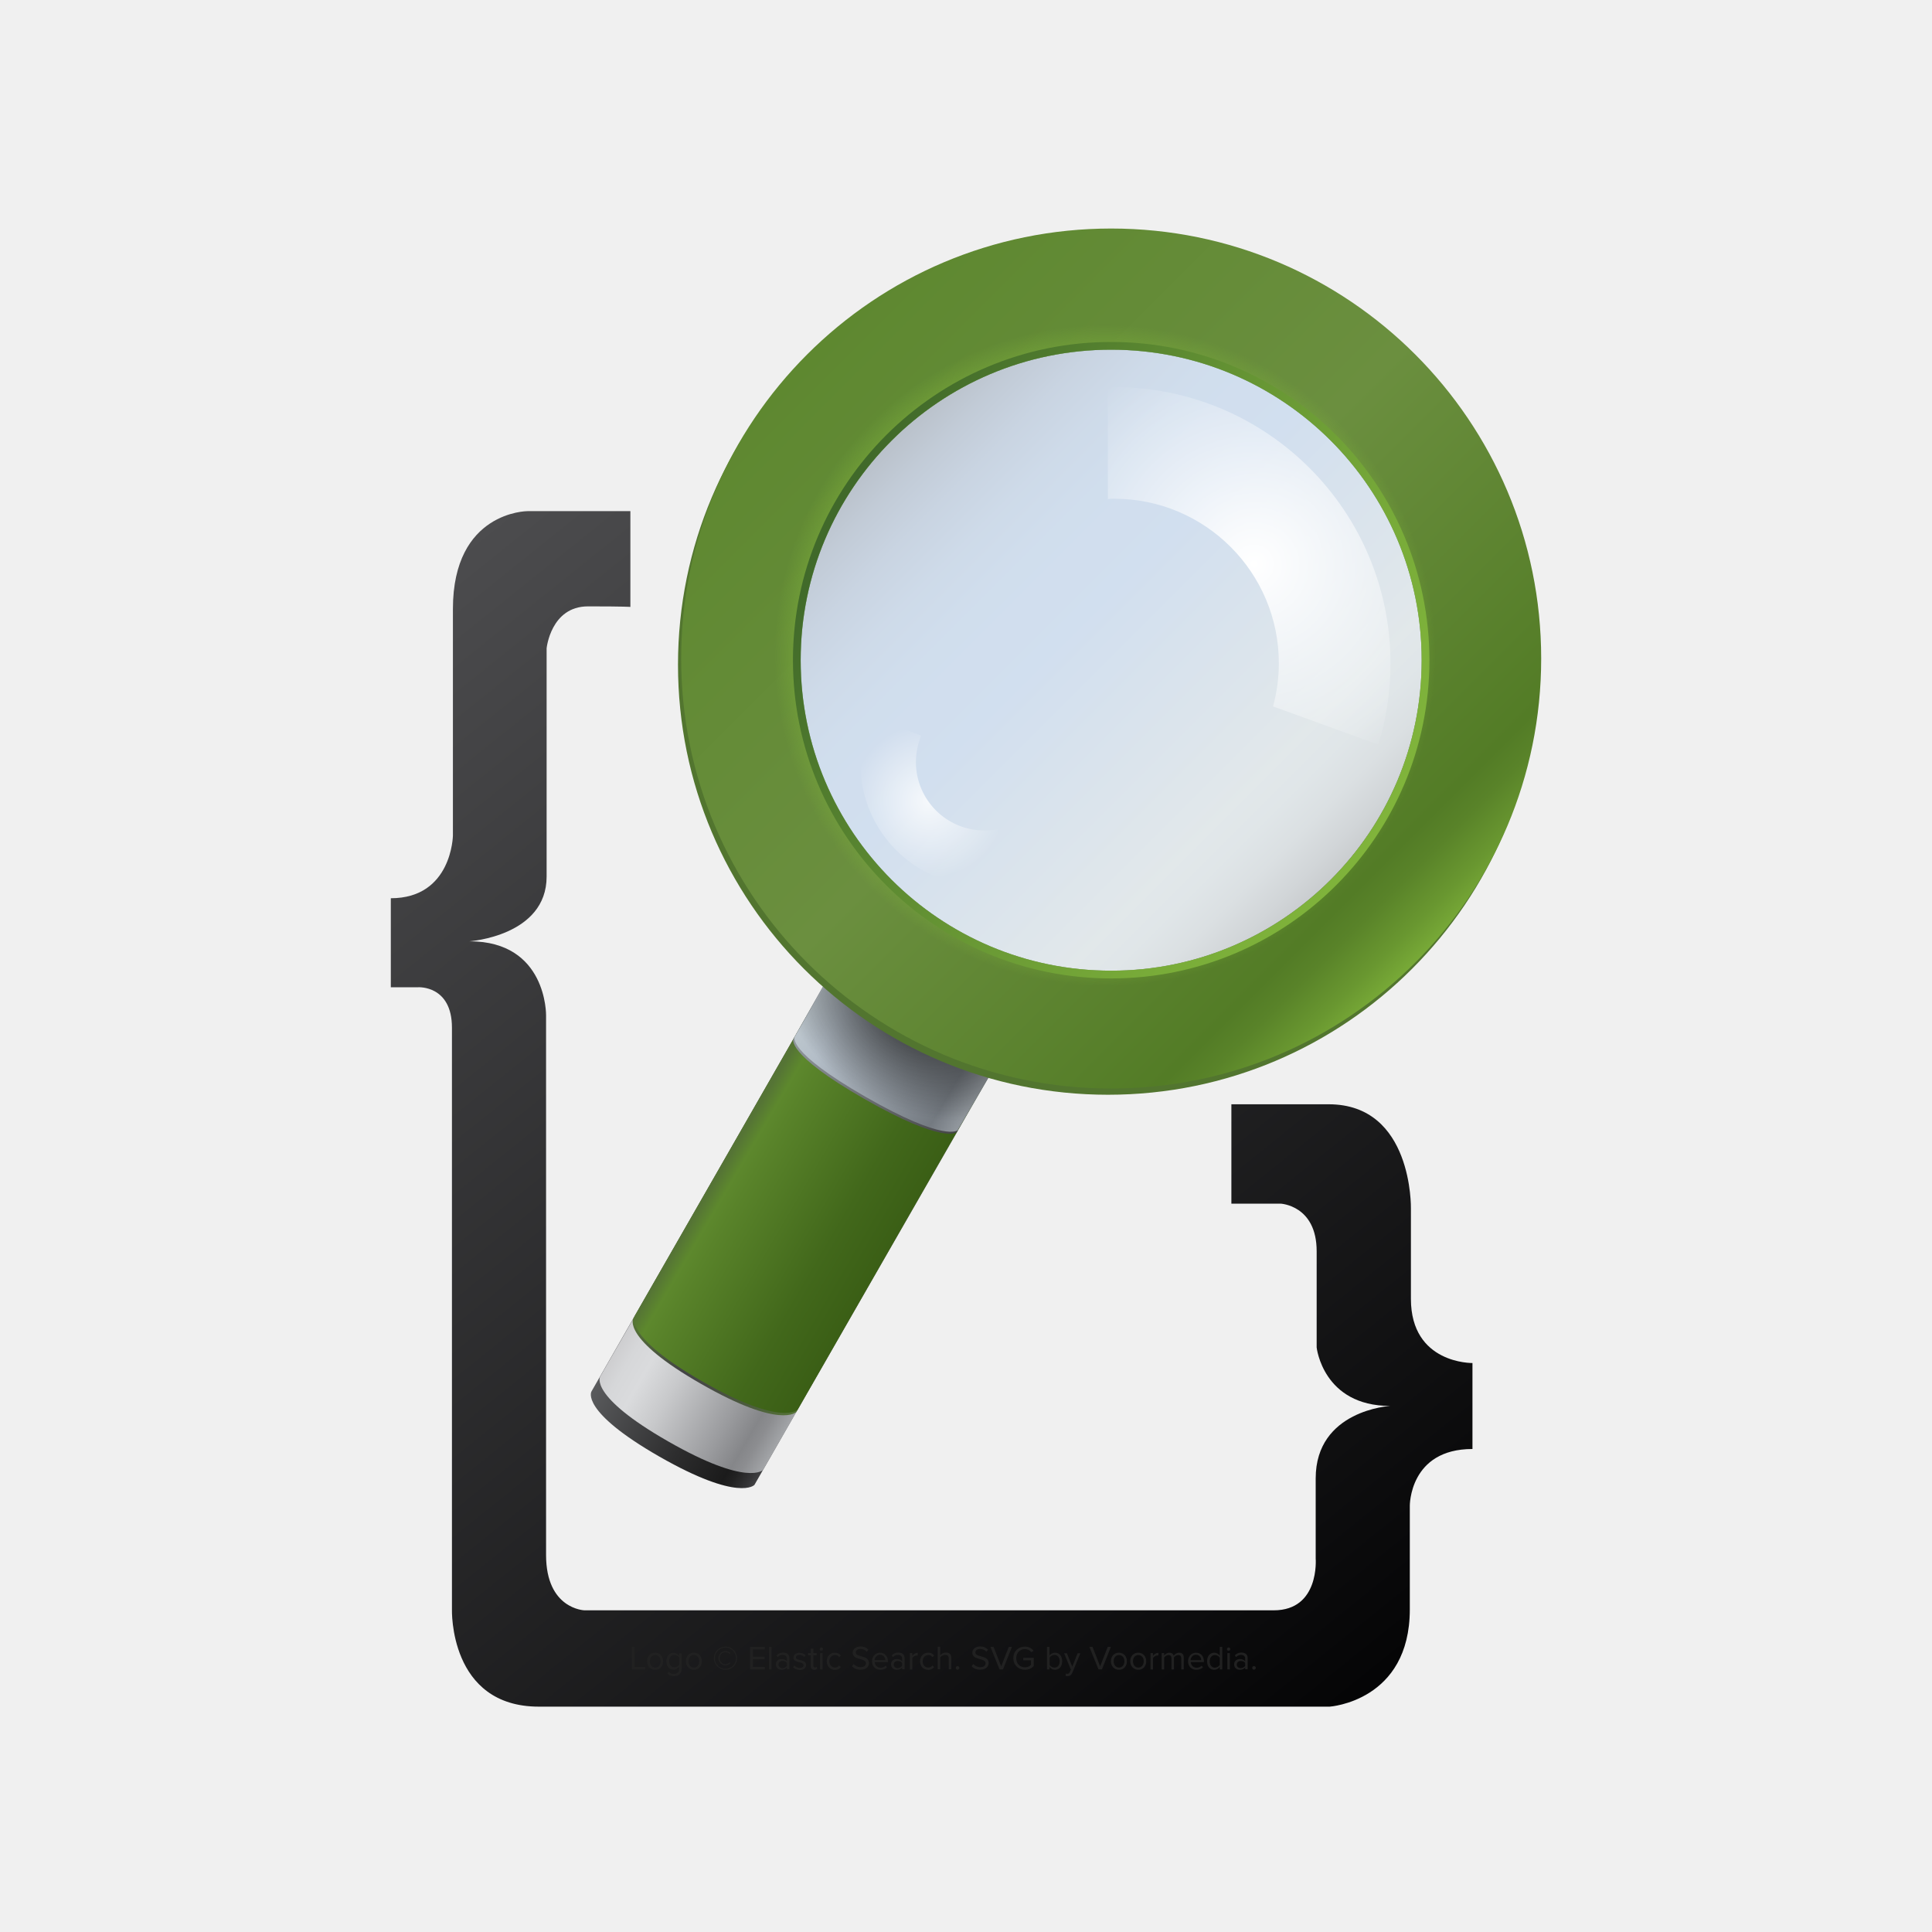
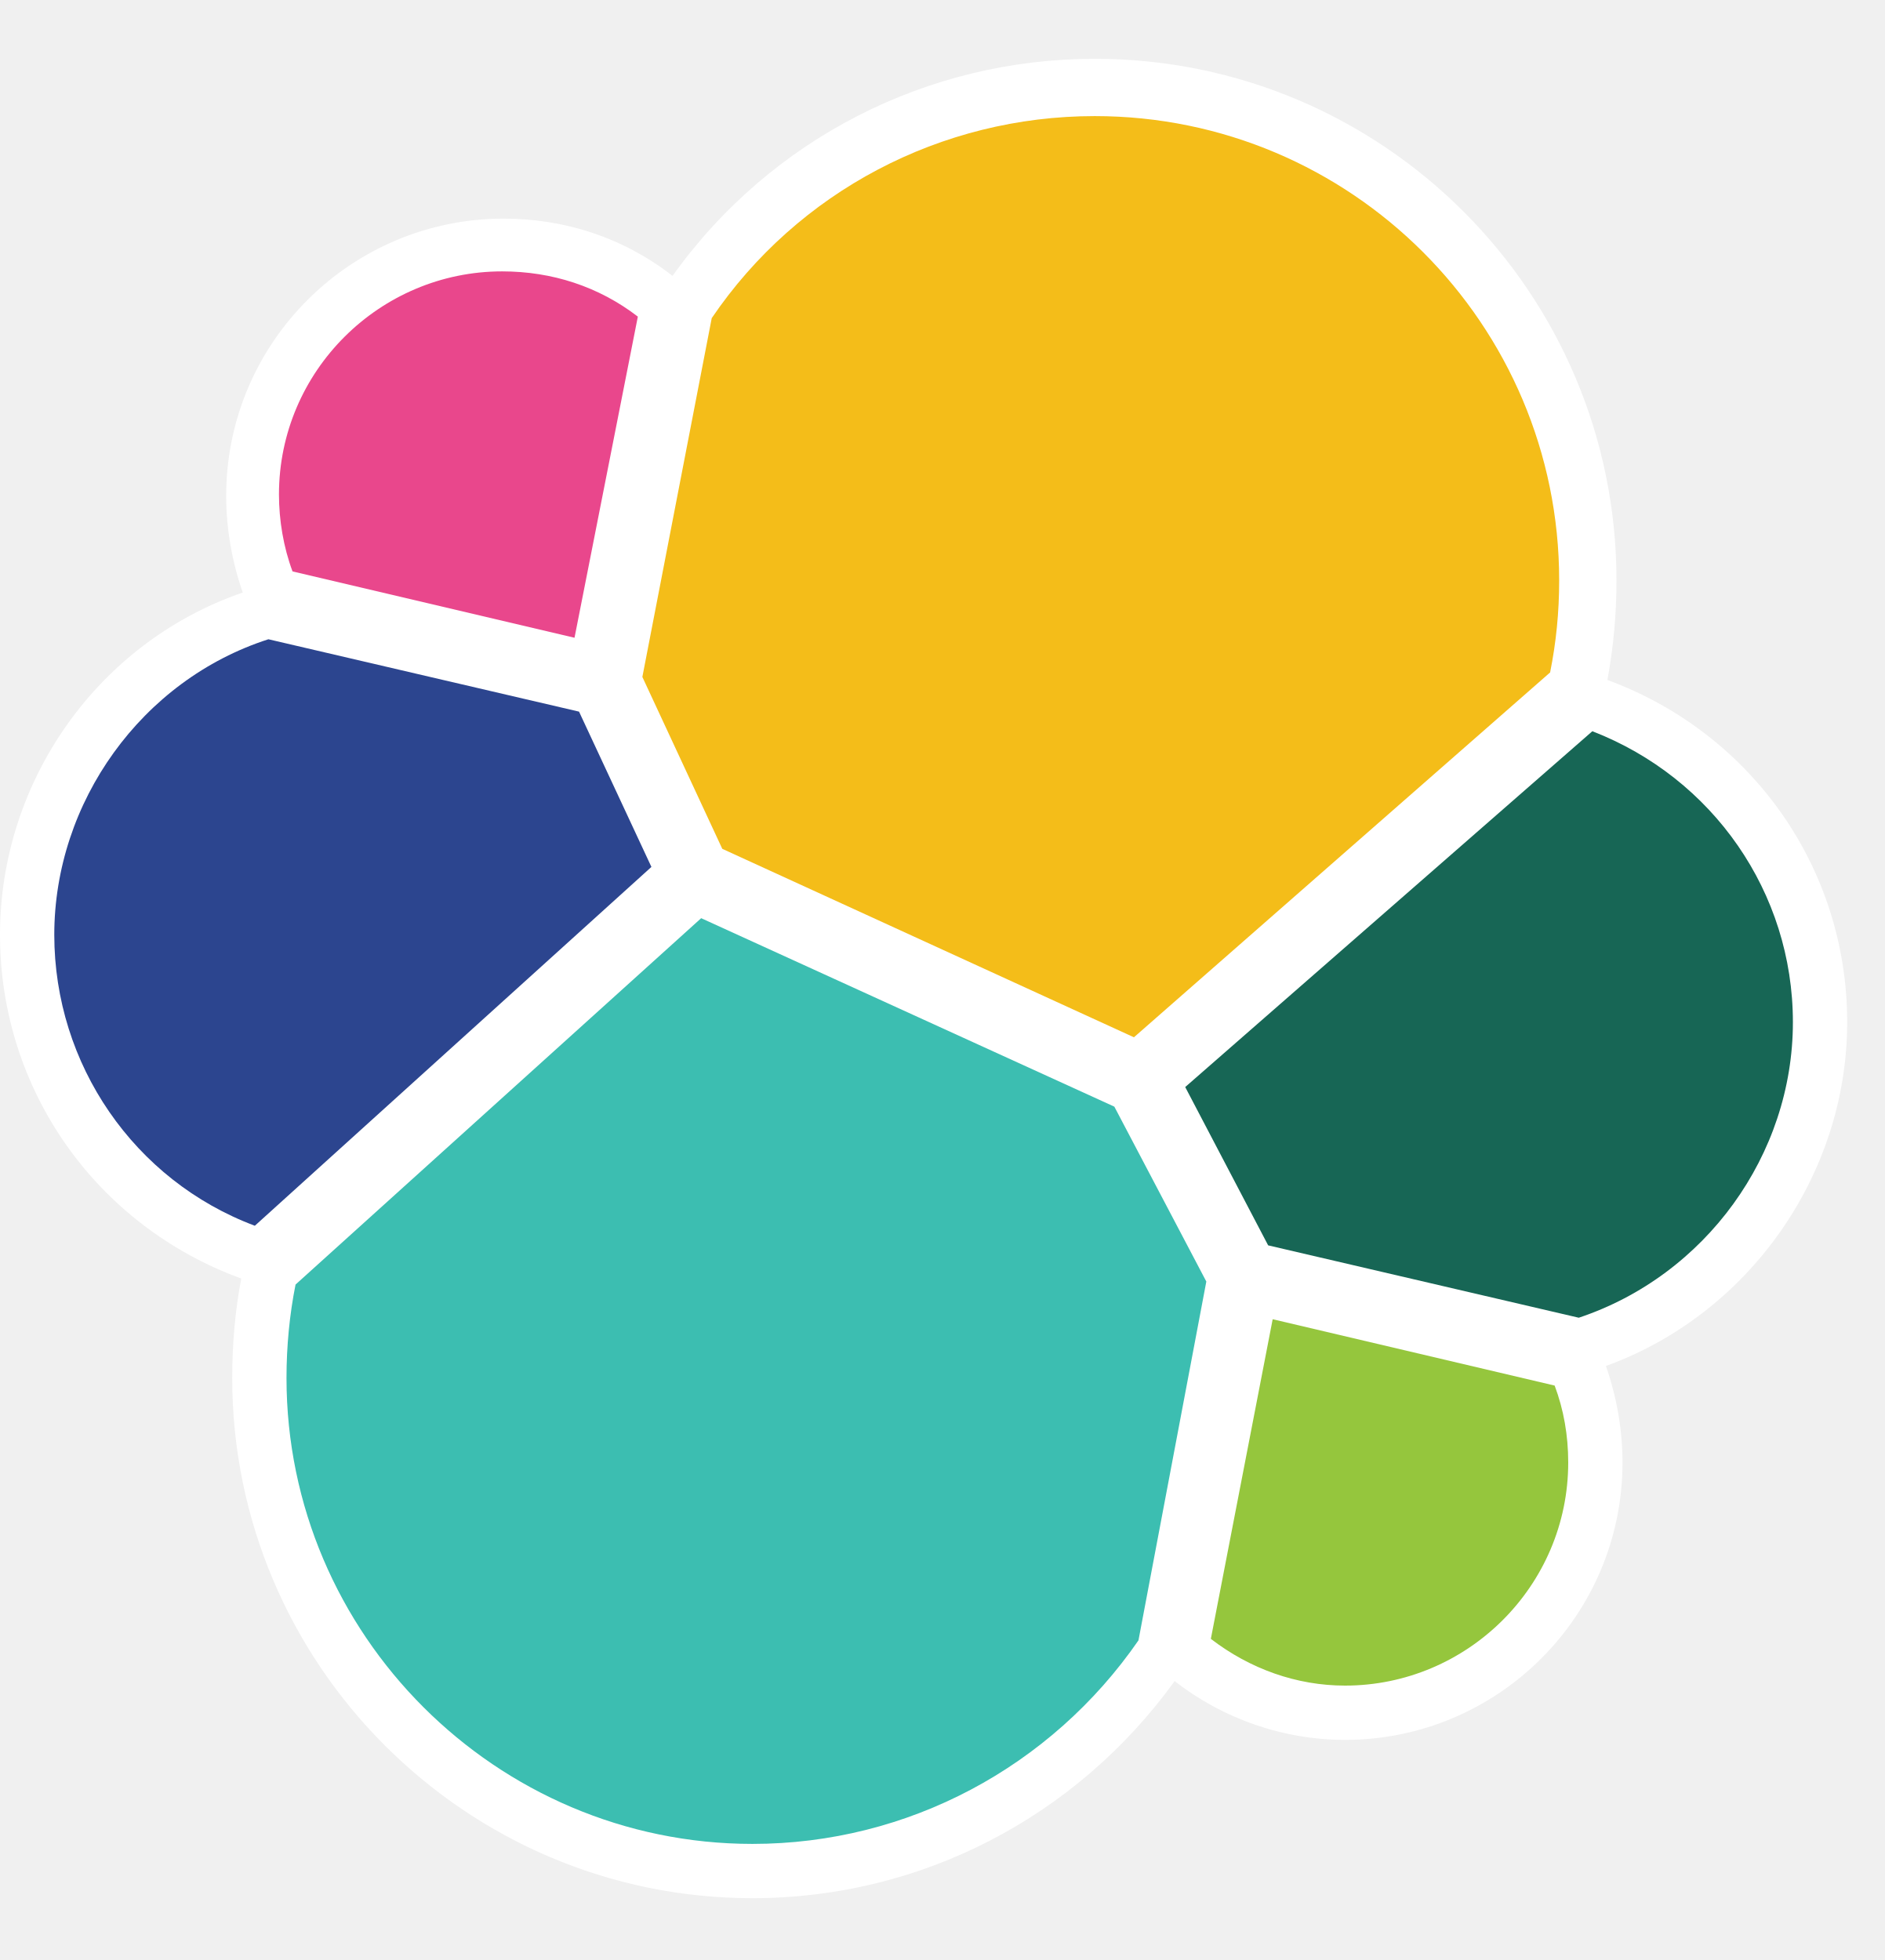
- <svg xmlns="http://www.w3.org/2000/svg" width="140" height="140" viewBox="0 0 140 140" enable-background="new 0 0 280 140">
-   <style type="text/css">
- 	.st0{fill:#52752F;}
- 	.st1{fill:#212121;}
- 	.st2{fill:url(#SVGID_2_);}
- 	.st3{fill:url(#SVGID_3_);}
- 	.st4{fill:url(#SVGID_4_);}
- 	.st5{fill:url(#SVGID_5_);}
- 	.st6{fill:url(#SVGID_6_);}
- 	.st7{fill:url(#SVGID_7_);}
- 	.st8{fill:url(#SVGID_8_);}
- 	.st9{fill:url(#SVGID_9_);}
- 	.st10{opacity:0.5;}
- 	.st11{opacity:0.8;}
- 	.st12{fill:#636363;}
- 	.st13{fill:url(#SVGID_10_);}
- 	.st14{fill:url(#SVGID_11_);}
- 	.st15{fill:url(#SVGID_13_);}
- 	.st16{fill:url(#SVGID_14_);}
- 	.st17{fill:url(#SVGID_16_);}
- 	.st18{fill:url(#SVGID_17_);}
- 	.st19{fill:url(#SVGID_18_);}
- 	.st20{fill:url(#SVGID_19_);}
- 	.st21{fill:url(#SVGID_20_);}
- 	.st22{fill:url(#SVGID_21_);}
- 	.st23{fill:url(#SVGID_22_);}
- 	.st24{fill:url(#SVGID_23_);}
- 	.st25{fill:url(#SVGID_24_);}
- 	.st26{fill:url(#SVGID_25_);}
- 	.st27{fill:url(#SVGID_27_);}
- 	.st28{fill:url(#SVGID_28_);}
- 	.st29{opacity:0.5;fill:url(#SVGID_12_);}
- 	.st30{opacity:0.5;fill:url(#SVGID_26_);}
- 	.st31{fill-rule:evenodd;clip-rule:evenodd;fill:url(#SVGID_15_);}
- 	.st32{fill-rule:evenodd;clip-rule:evenodd;fill:url(#SVGID_1_);}
- </style>
-   <g id="Layer_1">
-     <linearGradient id="SVGID_1_" gradientUnits="userSpaceOnUse" x1="23.627" y1="47.258" x2="90.677" y2="130.733">
-       <stop offset="0" stop-color="#4C4C4E" />
-       <stop offset="1" stop-color="#040405" />
-     </linearGradient>
-     <path class="st32" d="M45.68 43.98v-6.94h-7.46s-5.4 0-5.4 7.09v16.42s-.07 4.54-4.5 4.54v6.45h1.99s2.44-.15 2.44 2.93v42.15s-.23 7.05 6.3 7.05h57.3s5.81-.38 5.81-7.05v-7.5s-.04-4.12 4.54-4.12v-6.23s-4.46.08-4.46-4.65v-6.56s.15-7.54-5.96-7.54h-7.05v7.2h3.56s2.62.11 2.62 3.45v6.97s.45 4.24 5.33 4.24c0 0-5.4.3-5.4 5.25v5.81s.3 3.75-3.04 3.75H42.35s-2.78-.08-2.78-4.01V73.57s.08-5.36-5.55-5.36c0 0 5.59-.38 5.59-4.69V46.98s.3-3.04 3-3.04 3.07.04 3.07.04z" />
-     <linearGradient id="SVGID_2_" gradientUnits="userSpaceOnUse" x1="52.964" y1="83.422" x2="64.889" y2="90.397">
-       <stop offset="0" stop-color="#5A5B5D" />
-       <stop offset=".554" stop-color="#2D2D2E" />
-       <stop offset=".834" stop-color="#1B1B1B" />
-       <stop offset=".883" stop-color="#222" />
-       <stop offset=".954" stop-color="#343436" />
-       <stop offset="1" stop-color="#444446" />
-     </linearGradient>
-     <path class="st2" d="M54.67 107.6s-1.1 1.26-6.89-2.05c-5.79-3.32-4.92-4.72-4.92-4.72l20.74-36.2 11.81 6.77-20.74 36.2z" />
-     <linearGradient id="SVGID_3_" gradientUnits="userSpaceOnUse" x1="50.86" y1="87.203" x2="62.736" y2="94.149" gradientTransform="matrix(.998 .004 .004 .994 2.064 -3.614)">
-       <stop offset="0" stop-color="#CECED0" />
-       <stop offset=".085" stop-color="#D6D7D9" />
-       <stop offset=".193" stop-color="#DADBDD" />
-       <stop offset=".361" stop-color="#C8C9CB" />
-       <stop offset=".697" stop-color="#9A9B9E" />
-       <stop offset=".834" stop-color="#858689" />
-       <stop offset=".889" stop-color="#8C8D90" />
-       <stop offset=".97" stop-color="#9FA1A4" />
-       <stop offset="1" stop-color="#A8AAAD" />
-     </linearGradient>
-     <path class="st3" d="M55.3 106.51s-1.1 1.25-6.88-2.06c-5.79-3.31-4.93-4.7-4.93-4.7L63.27 65.3l11.81 6.77-19.78 34.44z" />
-     <linearGradient id="SVGID_4_" gradientUnits="userSpaceOnUse" x1="42.433" y1="101.827" x2="54.307" y2="108.773" gradientTransform="matrix(1.005 -.008 -.008 1.014 12.711 -22.151)">
-       <stop offset="0" stop-color="#557435" />
-       <stop offset=".205" stop-color="#4B573F" />
-       <stop offset=".368" stop-color="#444446" />
-       <stop offset=".54" stop-color="#474B43" />
-       <stop offset=".792" stop-color="#4D5F3D" />
-       <stop offset="1" stop-color="#557435" />
-     </linearGradient>
-     <path class="st4" d="M57.71 102.31s-1.12 1.29-6.91-2.03c-5.79-3.31-4.91-4.74-4.91-4.74L63.6 64.63l11.81 6.77-17.7 30.91z" />
-     <linearGradient id="SVGID_5_" gradientUnits="userSpaceOnUse" x1="40.671" y1="104.946" x2="52.497" y2="111.864" gradientTransform="matrix(1.004 -.006 -.006 1.011 13.709 -23.855)">
-       <stop offset="0" stop-color="#557435" />
-       <stop offset=".076" stop-color="#5D882D" />
-       <stop offset=".158" stop-color="#59832A" />
-       <stop offset=".688" stop-color="#42681B" />
-       <stop offset="1" stop-color="#3A5E15" />
-     </linearGradient>
-     <path class="st5" d="M57.8 102.14s-1.12 1.28-6.9-2.03c-5.79-3.31-4.91-4.74-4.91-4.74l16.19-28.21 11.81 6.77-16.19 28.21z" />
-     <linearGradient id="SVGID_6_" gradientUnits="userSpaceOnUse" x1="-251.417" y1="614.739" x2="-239.621" y2="621.639" gradientTransform="matrix(.938 .109 .109 .81 229.108 -399.865)">
-       <stop offset="0" stop-color="#90969C" />
-       <stop offset="1" stop-color="#444446" />
-     </linearGradient>
-     <path class="st6" d="M69.32 82.04s-.9.9-6.69-2.41c-5.79-3.32-5.13-4.36-5.13-4.36l5.58-9.91 11.81 6.77-5.57 9.91z" />
-     <linearGradient id="SVGID_7_" gradientUnits="userSpaceOnUse" x1="-253.082" y1="617.985" x2="-241.436" y2="624.797" gradientTransform="matrix(.937 .11 .11 .807 229.266 -400.131)">
-       <stop offset="0" stop-color="#BCC6CD" />
-       <stop offset=".156" stop-color="#B4BEC8" />
-       <stop offset=".874" stop-color="#747A81" />
-       <stop offset="1" stop-color="#90969C" />
-     </linearGradient>
-     <path class="st7" d="M69.4 81.9s-.9.9-6.68-2.42-5.13-4.35-5.13-4.35l5.78-9.89 11.81 6.77-5.78 9.89z" />
-     <radialGradient id="SVGID_8_" cx="-246.755" cy="620.197" r="10.398" gradientTransform="matrix(.895 .444 -.278 .635 459.56 -211.115)" gradientUnits="userSpaceOnUse">
-       <stop offset="0" stop-color="#1B1B1B" stop-opacity=".9" />
-       <stop offset="1" stop-color="#1B1B1B" stop-opacity="0" />
-     </radialGradient>
-     <path class="st8" d="M69.4 81.9s-.9.9-6.68-2.42-5.13-4.35-5.13-4.35l6.25-10.66 11.81 6.77L69.4 81.9z" />
-     <path class="st0" d="M80.29 17.01c-17.21 0-31.16 13.95-31.16 31.16s13.95 31.16 31.16 31.16 31.16-13.95 31.16-31.16c.01-17.21-13.95-31.16-31.16-31.16zm.23 53.33c-12.43 0-22.5-10.07-22.5-22.5s10.07-22.5 22.5-22.5 22.5 10.07 22.5 22.5c0 12.42-10.07 22.5-22.5 22.5z" />
-     <linearGradient id="SVGID_9_" gradientUnits="userSpaceOnUse" x1="58.484" y1="25.69" x2="104.722" y2="71.928">
-       <stop offset="0" stop-color="#5E8830" />
-       <stop offset=".461" stop-color="#6B8F3F" />
-       <stop offset=".85" stop-color="#537C26" />
-       <stop offset=".879" stop-color="#598329" />
-       <stop offset=".923" stop-color="#699730" />
-       <stop offset=".97" stop-color="#80B43B" />
-     </linearGradient>
-     <path class="st9" d="M80.52 16.56c-17.21 0-31.16 13.95-31.16 31.16s13.95 31.16 31.16 31.16 31.16-13.95 31.16-31.16-13.95-31.16-31.16-31.16zm0 53.78c-12.43 0-22.5-10.07-22.5-22.5s10.07-22.5 22.5-22.5 22.5 10.07 22.5 22.5c0 12.42-10.07 22.5-22.5 22.5z" />
-     <radialGradient id="SVGID_10_" cx="80.069" cy="47.5" r="31.162" gradientUnits="userSpaceOnUse">
-       <stop offset=".631" stop-color="#80B43B" />
-       <stop offset=".769" stop-color="#80B43B" stop-opacity="0" />
-     </radialGradient>
-     <path class="st13" d="M80.07 16.34c-17.21 0-31.16 13.95-31.16 31.16s13.95 31.16 31.16 31.16 31.16-13.95 31.16-31.16-13.95-31.16-31.16-31.16zm.45 54c-12.43 0-22.5-10.07-22.5-22.5s10.07-22.5 22.5-22.5 22.5 10.07 22.5 22.5c0 12.42-10.07 22.5-22.5 22.5z" />
-     <linearGradient id="SVGID_11_" gradientUnits="userSpaceOnUse" x1="60.532" y1="36.815" x2="100.929" y2="59.095">
-       <stop offset=".007" stop-color="#40692A" />
-       <stop offset=".104" stop-color="#49732C" />
-       <stop offset=".486" stop-color="#679634" />
-       <stop offset=".798" stop-color="#79AC39" />
-       <stop offset="1" stop-color="#80B43B" />
-     </linearGradient>
-     <path class="st14" d="M80.52 24.78c-12.74 0-23.06 10.33-23.06 23.06S67.78 70.9 80.52 70.9s23.06-10.33 23.06-23.06-10.32-23.06-23.06-23.06zm0 45.56c-12.43 0-22.5-10.07-22.5-22.5s10.07-22.5 22.5-22.5 22.5 10.07 22.5 22.5c0 12.42-10.07 22.5-22.5 22.5z" />
-     <linearGradient id="SVGID_12_" gradientUnits="userSpaceOnUse" x1="63.194" y1="30.513" x2="97.962" y2="65.281">
-       <stop offset=".005" stop-color="#768290" />
-       <stop offset=".035" stop-color="#8190A2" />
-       <stop offset=".093" stop-color="#93A6BD" />
-       <stop offset=".155" stop-color="#A1B7D2" />
-       <stop offset=".224" stop-color="#ABC4E1" />
-       <stop offset=".305" stop-color="#B0CBEA" />
-       <stop offset=".427" stop-color="#B2CDED" />
-       <stop offset=".776" stop-color="#D3DFE4" />
-       <stop offset=".825" stop-color="#CFDBE0" />
-       <stop offset=".875" stop-color="#C5CFD4" />
-       <stop offset=".925" stop-color="#B2BABF" />
-       <stop offset=".975" stop-color="#999EA3" />
-       <stop offset="1" stop-color="#8A8D92" />
-     </linearGradient>
-     <circle class="st29" cx="80.52" cy="47.84" r="22.5" />
-     <radialGradient id="SVGID_13_" cx="90.869" cy="40.863" r="16.639" gradientUnits="userSpaceOnUse">
-       <stop offset="0" stop-color="#fff" />
-       <stop offset="1" stop-color="#fff" stop-opacity="0" />
-     </radialGradient>
-     <path class="st15" d="M80.74 36.14c6.59 0 11.93 5.34 11.93 11.92 0 1.08-.15 2.13-.42 3.13l7.63 2.77c.57-1.86.88-3.84.88-5.89 0-11.06-8.97-20.02-20.03-20.02h-.45v8.11c.16-.02.31-.02.46-.02z" />
-     <g class="st11">
-       <radialGradient id="SVGID_14_" cx="67.328" cy="58.032" r="5.608" gradientUnits="userSpaceOnUse">
-         <stop offset="0" stop-color="#fff" />
-         <stop offset="1" stop-color="#fff" stop-opacity="0" />
-       </radialGradient>
-       <path class="st16" d="M71.33 60.18c-2.74 0-4.96-2.22-4.96-4.96 0-.68.14-1.33.38-1.91l-3.69-1.45c-.46 1.07-.71 2.25-.71 3.49 0 4.89 3.97 8.86 8.86 8.86.37 0 .74-.03 1.1-.07v-4.05c-.32.06-.64.09-.98.09z" />
+ <svg xmlns="http://www.w3.org/2000/svg" version="1.1" x="0px" y="0px" viewBox="0 0 125 130" preserveAspectRatio="xMinYMin meet" enable-background="new 0 0 125 130" xml:space="preserve">
+   <g>
+     <g>
+       <path fill="#FFFFFF" d="M122.5,67.8c0-10.3-6.4-19.2-15.9-22.7c0.4-2.2,0.6-4.3,0.6-6.6c0-19.1-15.5-34.6-34.6-34.6        c-11.1,0-21.5,5.3-28,14.4c-3.2-2.5-7.1-3.8-11.2-3.8c-10.1,0-18.4,8.2-18.4,18.4c0,2.2,0.4,4.4,1.1,6.4C6.5,42.6,0,51.8,0,62        c0,10.3,6.4,19.3,16,22.8c-0.4,2.1-0.6,4.3-0.6,6.6c0,19,15.5,34.5,34.5,34.5c11.2,0,21.5-5.4,28-14.4c3.2,2.5,7.2,3.9,11.3,3.9        c10.1,0,18.4-8.2,18.4-18.4c0-2.2-0.4-4.4-1.1-6.4C115.9,87.2,122.5,78,122.5,67.8z" />
+       <g>
+         <path fill="#F4BD19" d="M47.9,56.3l27.3,12.5l27.6-24.2c0.4-2,0.6-4,0.6-6.1c0-17-13.8-30.8-30.8-30.8c-10.2,0-19.7,5-25.4,13.4         l-4.6,23.8L47.9,56.3z" />
+       </g>
+       <g>
+         <path fill="#3CBEB1" d="M19.6,85.2c-0.4,2-0.6,4.1-0.6,6.2c0,17,13.9,30.9,30.9,30.9c10.3,0,19.8-5.1,25.6-13.5L80,85l-6.1-11.6         L46.5,60.9L19.6,85.2z" />
+       </g>
+       <g>
+         <path fill="#E9478C" d="M19.4,37.9l18.7,4.4L42.3,21c-2.6-2-5.7-3-9-3c-8.1,0-14.8,6.6-14.8,14.8C18.5,34.5,18.8,36.3,19.4,37.9z         " />
+       </g>
+       <g>
+         <path fill="#2C458F" d="M17.8,42.4C9.4,45.1,3.6,53.2,3.6,62c0,8.6,5.3,16.3,13.3,19.3l26.3-23.8l-4.8-10.3L17.8,42.4z" />
+       </g>
+       <g>
+         <path fill="#95C63D" d="M80.3,108.7c2.6,2,5.7,3.1,8.9,3.1c8.1,0,14.8-6.6,14.8-14.8c0-1.8-0.3-3.5-0.9-5.1l-18.7-4.4L80.3,108.7         z" />
+       </g>
+       <g>
+         <path fill="#176655" d="M84.1,82.6l20.6,4.8c8.4-2.8,14.2-10.8,14.2-19.6c0-8.6-5.3-16.2-13.3-19.3l-27,23.6L84.1,82.6z" />
+       </g>
    </g>
-     <path class="st1" d="M45.79 120.97v-1.63h.2v1.45h.76v.18h-.96zM46.89 120.38c0-.34.22-.62.58-.62s.58.28.58.62-.21.62-.57.62-.59-.28-.59-.62zm.98 0c0-.24-.14-.45-.39-.45s-.39.21-.39.45c0 .24.14.46.39.46s.39-.22.39-.46zM48.36 121.27l.09-.13c.1.11.21.16.38.16.2 0 .38-.1.38-.34v-.18c-.09.12-.23.21-.4.21-.31 0-.52-.23-.52-.61s.21-.61.52-.61c.16 0 .3.08.4.21v-.18h.18v1.16c0 .37-.28.5-.56.5-.19-.01-.33-.05-.47-.19zm.86-.64v-.52c-.07-.1-.21-.19-.35-.19-.24 0-.38.19-.38.45s.14.45.38.45c.14 0 .28-.09.35-.19zM49.7 120.38c0-.34.22-.62.58-.62s.58.28.58.62-.22.62-.58.62-.58-.28-.58-.62zm.97 0c0-.24-.14-.45-.39-.45s-.39.21-.39.45c0 .24.14.46.39.46s.39-.22.39-.46zM52.57 121c-.46 0-.84-.38-.84-.84 0-.47.38-.84.84-.84.47 0 .84.38.84.84 0 .46-.38.84-.84.84zm0-1.61c-.42 0-.77.34-.77.77 0 .42.35.77.77.77.42 0 .77-.35.77-.77-.01-.43-.35-.77-.77-.77zm.36 1.13c-.09.1-.21.16-.36.16-.28 0-.51-.23-.51-.52s.23-.52.51-.52c.15 0 .27.06.36.16l-.06.06c-.06-.09-.18-.14-.3-.14-.22 0-.42.18-.42.44s.2.44.42.44c.12 0 .23-.06.3-.14l.06.06zM54.35 120.97v-1.63h1.07v.18h-.86v.53h.85v.18h-.85v.56h.86v.18h-1.07zM55.73 120.97v-1.63h.18v1.63h-.18zM57.02 120.97v-.13c-.1.11-.23.16-.39.16-.2 0-.41-.13-.41-.39 0-.27.21-.39.41-.39.16 0 .3.05.39.16v-.21c0-.16-.13-.25-.3-.25-.14 0-.26.05-.36.16l-.09-.13c.13-.13.28-.2.47-.2.25 0 .46.11.46.4v.81h-.18zm0-.25v-.22c-.07-.1-.2-.14-.32-.14-.17 0-.29.11-.29.26 0 .15.12.26.29.26.12-.01.25-.06.32-.16zM57.47 120.82l.09-.13c.08.09.23.17.39.17.18 0 .28-.08.28-.2 0-.29-.73-.11-.73-.55 0-.19.16-.34.44-.34.2 0 .34.08.44.17l-.09.13c-.07-.08-.2-.15-.35-.15-.16 0-.26.08-.26.19 0 .26.73.09.73.55 0 .2-.16.36-.46.36-.2-.02-.36-.08-.48-.2zM58.75 120.72v-.77h-.2v-.16h.2v-.32h.19v.32h.24v.16h-.24v.73c0 .09.04.15.12.15.05 0 .1-.03.12-.05l.05.14c-.05.04-.11.08-.22.08-.18 0-.26-.1-.26-.28zM59.4 119.5c0-.07.06-.12.12-.12s.12.06.12.12-.05.12-.12.12-.12-.05-.12-.12zm.03 1.47v-1.18h.18v1.18h-.18zM59.91 120.38c0-.35.24-.62.59-.62.21 0 .34.09.43.21l-.12.11c-.08-.11-.18-.15-.3-.15-.25 0-.41.19-.41.45s.16.46.41.46c.12 0 .22-.05.3-.15l.12.11c-.09.12-.22.21-.43.21-.35-.01-.59-.28-.59-.63zM61.74 120.74l.12-.16c.1.12.28.23.51.23.29 0 .38-.16.38-.28 0-.42-.96-.19-.96-.77 0-.27.24-.45.56-.45.25 0 .44.09.58.23l-.12.15c-.12-.14-.29-.2-.47-.2-.19 0-.33.1-.33.26 0 .37.96.16.96.76 0 .23-.16.48-.6.48-.29.01-.5-.1-.63-.25zM63.19 120.38c0-.34.24-.62.58-.62.36 0 .57.28.57.63v.05h-.95c.01.22.17.41.42.41.14 0 .27-.05.37-.15l.09.12c-.12.12-.28.18-.47.18-.36 0-.61-.25-.61-.62zm.58-.47c-.25 0-.38.21-.39.39h.77c.01-.17-.11-.39-.38-.39zM65.37 120.97v-.13c-.1.11-.23.16-.39.16-.2 0-.41-.13-.41-.39 0-.27.21-.39.41-.39.16 0 .3.05.39.16v-.21c0-.16-.13-.25-.3-.25-.14 0-.26.05-.36.16l-.09-.13c.13-.13.28-.2.47-.2.25 0 .46.11.46.4v.81h-.18zm0-.25v-.22c-.07-.1-.2-.14-.32-.14-.17 0-.29.11-.29.26 0 .15.12.26.29.26.13-.01.25-.06.32-.16zM65.93 120.97v-1.18h.18v.19c.1-.12.23-.21.39-.21v.19h-.07c-.11 0-.27.09-.32.19v.83h-.18zM66.67 120.38c0-.35.24-.62.59-.62.21 0 .34.09.43.21l-.12.11c-.08-.11-.18-.15-.3-.15-.25 0-.41.19-.41.45s.16.46.41.46c.12 0 .22-.05.3-.15l.12.11c-.09.12-.22.21-.43.21-.36-.01-.59-.28-.59-.63zM68.75 120.97v-.78c0-.21-.1-.27-.27-.27-.14 0-.28.09-.35.18v.86h-.18v-1.63h.18v.62c.08-.1.24-.2.42-.2.25 0 .38.12.38.38v.83h-.18zM69.26 120.86c0-.07.06-.13.13-.13s.13.06.13.13-.06.13-.13.13-.13-.05-.13-.13zM70.41 120.74l.12-.16c.1.12.28.23.51.23.29 0 .38-.16.38-.28 0-.42-.96-.19-.96-.77 0-.27.24-.45.56-.45.25 0 .44.09.58.23l-.12.15c-.12-.14-.29-.2-.47-.2-.19 0-.33.1-.33.26 0 .37.96.16.96.76 0 .23-.16.48-.6.48-.29.01-.5-.1-.63-.25zM72.43 120.97l-.66-1.63H72l.55 1.41.55-1.41h.23l-.65 1.63h-.25zM73.43 120.16c0-.51.37-.84.84-.84.29 0 .49.13.63.3l-.16.1c-.1-.13-.28-.22-.47-.22-.36 0-.63.27-.63.66s.27.66.63.66c.2 0 .36-.09.44-.18v-.33h-.56v-.18h.76v.59c-.15.17-.37.28-.64.28-.46 0-.84-.34-.84-.84zM75.87 120.97v-1.63h.18v.63c.1-.13.24-.21.4-.21.31 0 .52.24.52.62s-.22.62-.52.62c-.17 0-.31-.08-.4-.21v.18h-.18zm.54-.13c.24 0 .38-.19.38-.46 0-.26-.14-.46-.38-.46-.15 0-.29.09-.35.19v.54c.06.1.2.19.35.19zM77.24 121.27c.03.01.07.02.1.02.08 0 .13-.03.18-.12l.08-.18-.49-1.19h.2l.39.97.39-.97h.2l-.59 1.42c-.07.17-.19.24-.35.24-.04 0-.1-.01-.13-.02l.02-.17zM79.6 120.97l-.66-1.63h.23l.55 1.41.55-1.41h.23l-.65 1.63h-.25zM80.5 120.38c0-.34.22-.62.58-.62s.58.28.58.62-.21.62-.57.62-.59-.28-.59-.62zm.98 0c0-.24-.14-.45-.39-.45s-.39.21-.39.45c0 .24.14.46.39.46s.39-.22.39-.46zM81.9 120.38c0-.34.22-.62.58-.62s.58.28.58.62-.22.62-.57.62-.59-.28-.59-.62zm.98 0c0-.24-.14-.45-.39-.45s-.39.21-.39.45c0 .24.14.46.39.46s.39-.22.39-.46zM83.37 120.97v-1.18h.18v.19c.1-.12.23-.21.39-.21v.19h-.07c-.11 0-.27.09-.32.19v.83h-.18zM85.6 120.97v-.8c0-.15-.06-.24-.22-.24-.12 0-.25.08-.31.18v.86h-.18v-.8c0-.15-.06-.24-.22-.24-.12 0-.25.09-.31.18v.86h-.18v-1.18h.18v.17c.05-.08.21-.2.38-.2.18 0 .28.1.31.22.07-.11.22-.22.4-.22.21 0 .33.12.33.36v.85h-.18zM86.09 120.38c0-.34.24-.62.58-.62.36 0 .57.28.57.63v.05h-.95c.01.22.17.41.42.41.14 0 .27-.05.37-.15l.09.12c-.12.12-.28.18-.47.18-.36 0-.61-.25-.61-.62zm.57-.47c-.25 0-.38.21-.39.39h.77c.01-.17-.11-.39-.38-.39zM88.39 120.97v-.18c-.09.12-.23.21-.4.21-.31 0-.52-.23-.52-.62 0-.38.22-.62.52-.62.16 0 .3.08.4.21v-.63h.18v1.63h-.18zm0-.32v-.53c-.06-.1-.21-.19-.35-.19-.24 0-.38.2-.38.46s.14.46.38.46c.14-.01.28-.1.35-.2zM88.91 119.5c0-.07.06-.12.12-.12s.12.06.12.12-.05.12-.12.12-.12-.05-.12-.12zm.03 1.47v-1.18h.18v1.18h-.18zM90.23 120.97v-.13c-.1.11-.23.16-.39.16-.2 0-.41-.13-.41-.39 0-.27.21-.39.41-.39.16 0 .3.05.39.16v-.21c0-.16-.13-.25-.3-.25-.14 0-.26.05-.36.16l-.09-.13c.13-.13.28-.2.47-.2.25 0 .46.11.46.4v.81h-.18zm0-.25v-.22c-.07-.1-.2-.14-.32-.14-.17 0-.29.11-.29.26 0 .15.12.26.29.26.12-.01.24-.06.32-.16zM90.74 120.86c0-.07.06-.13.13-.13s.13.06.13.13-.06.13-.13.13-.13-.05-.13-.13z" />
  </g>
</svg>
